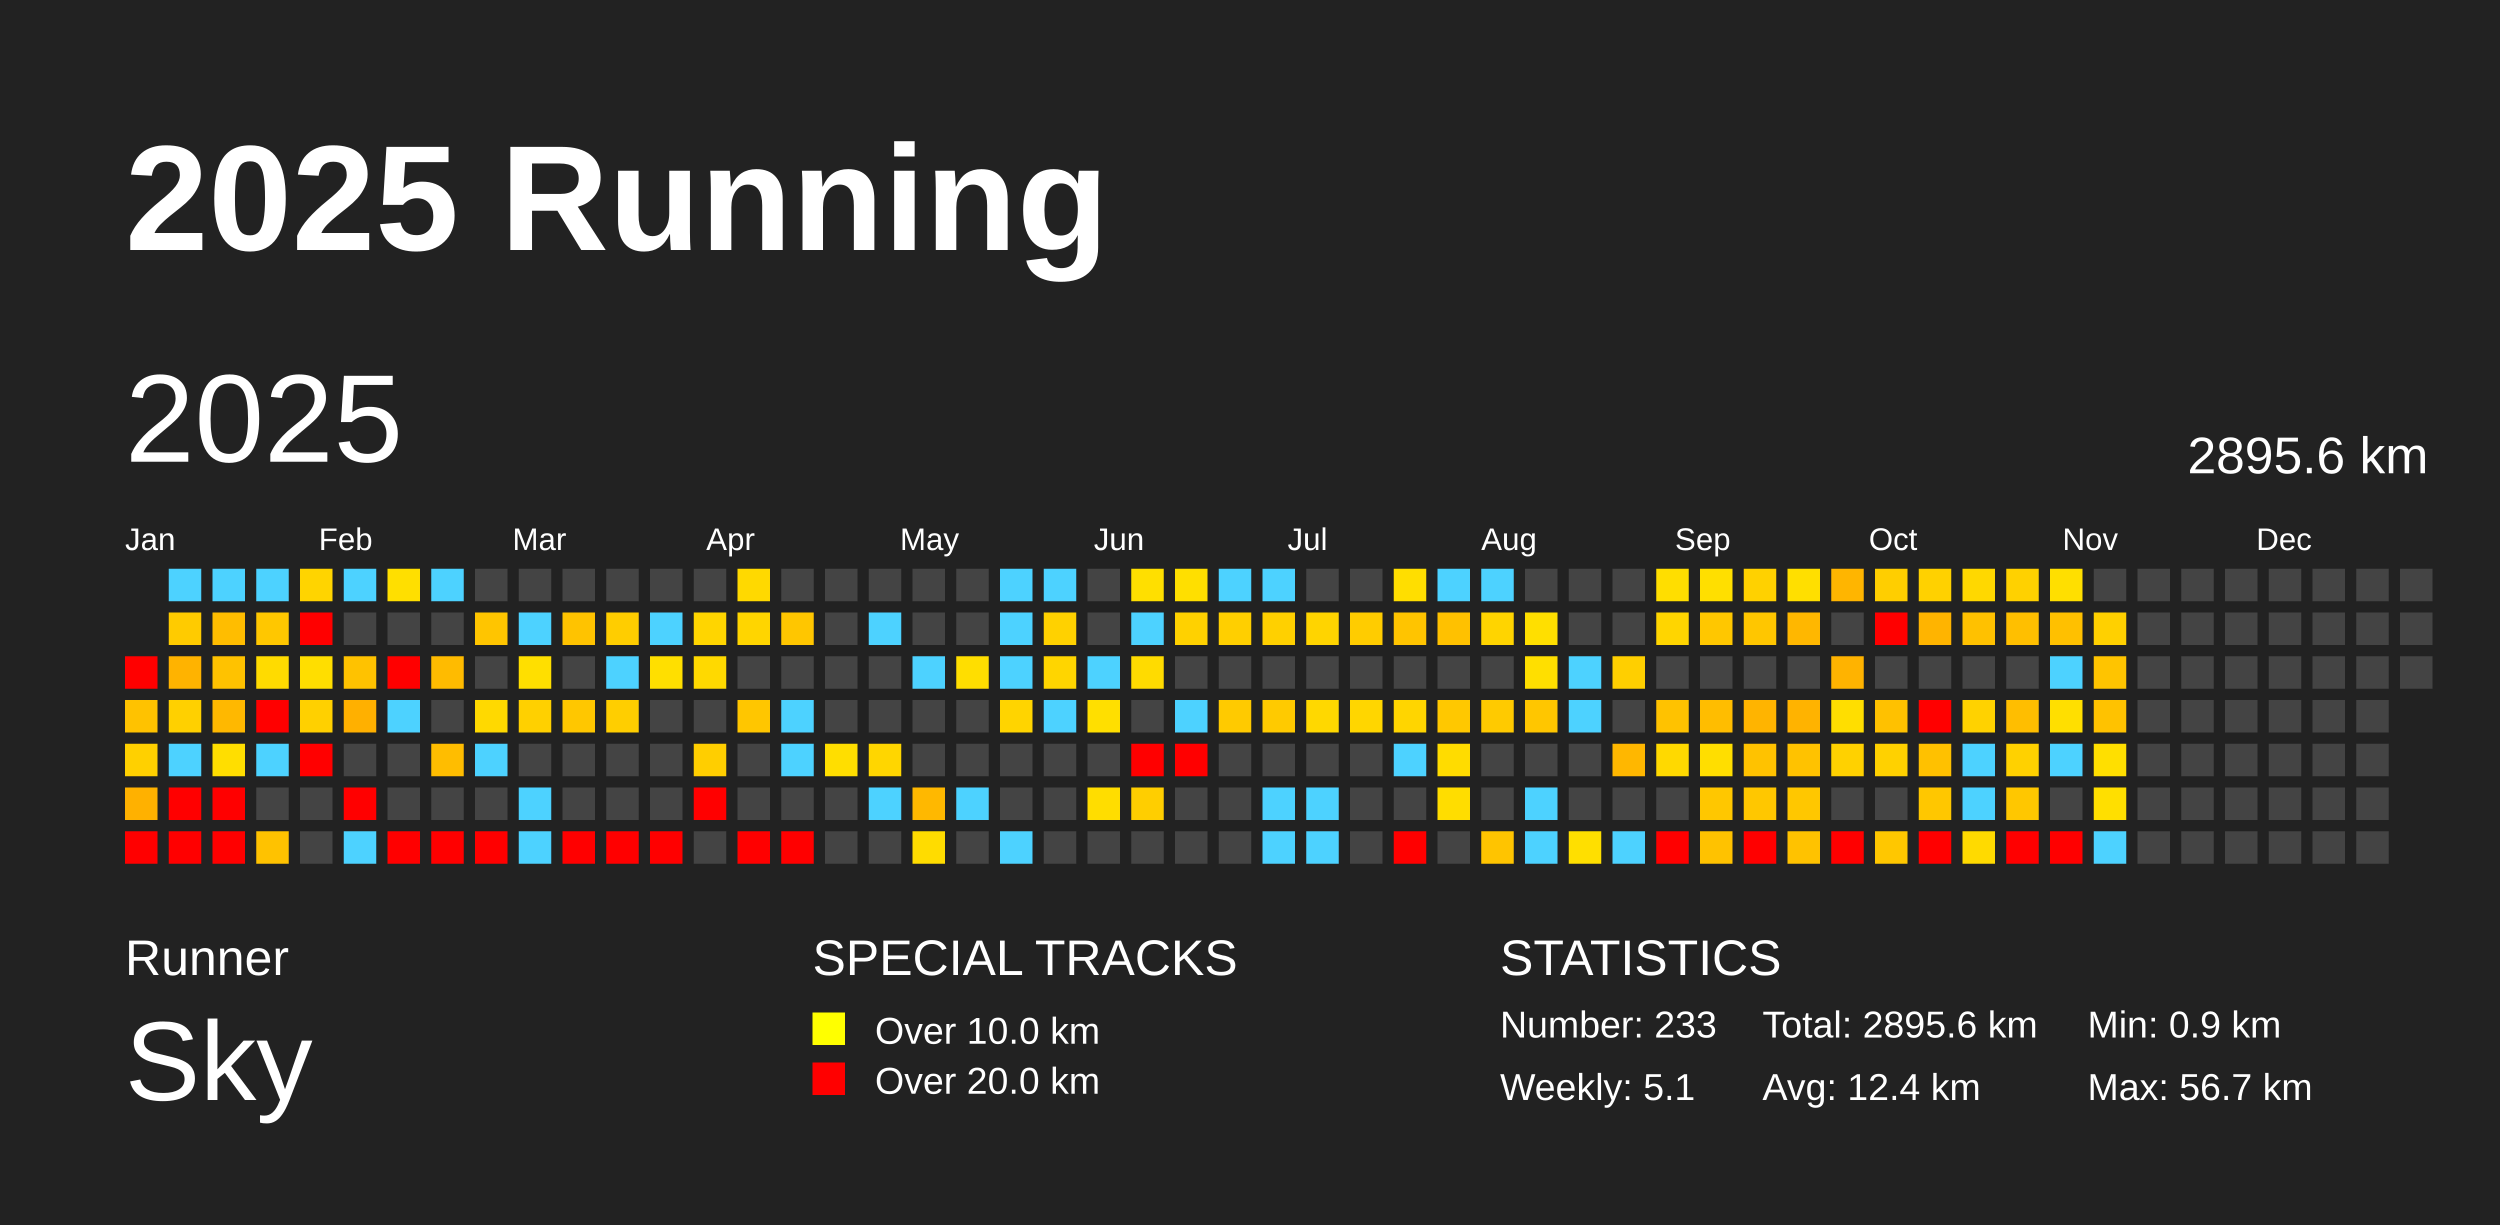
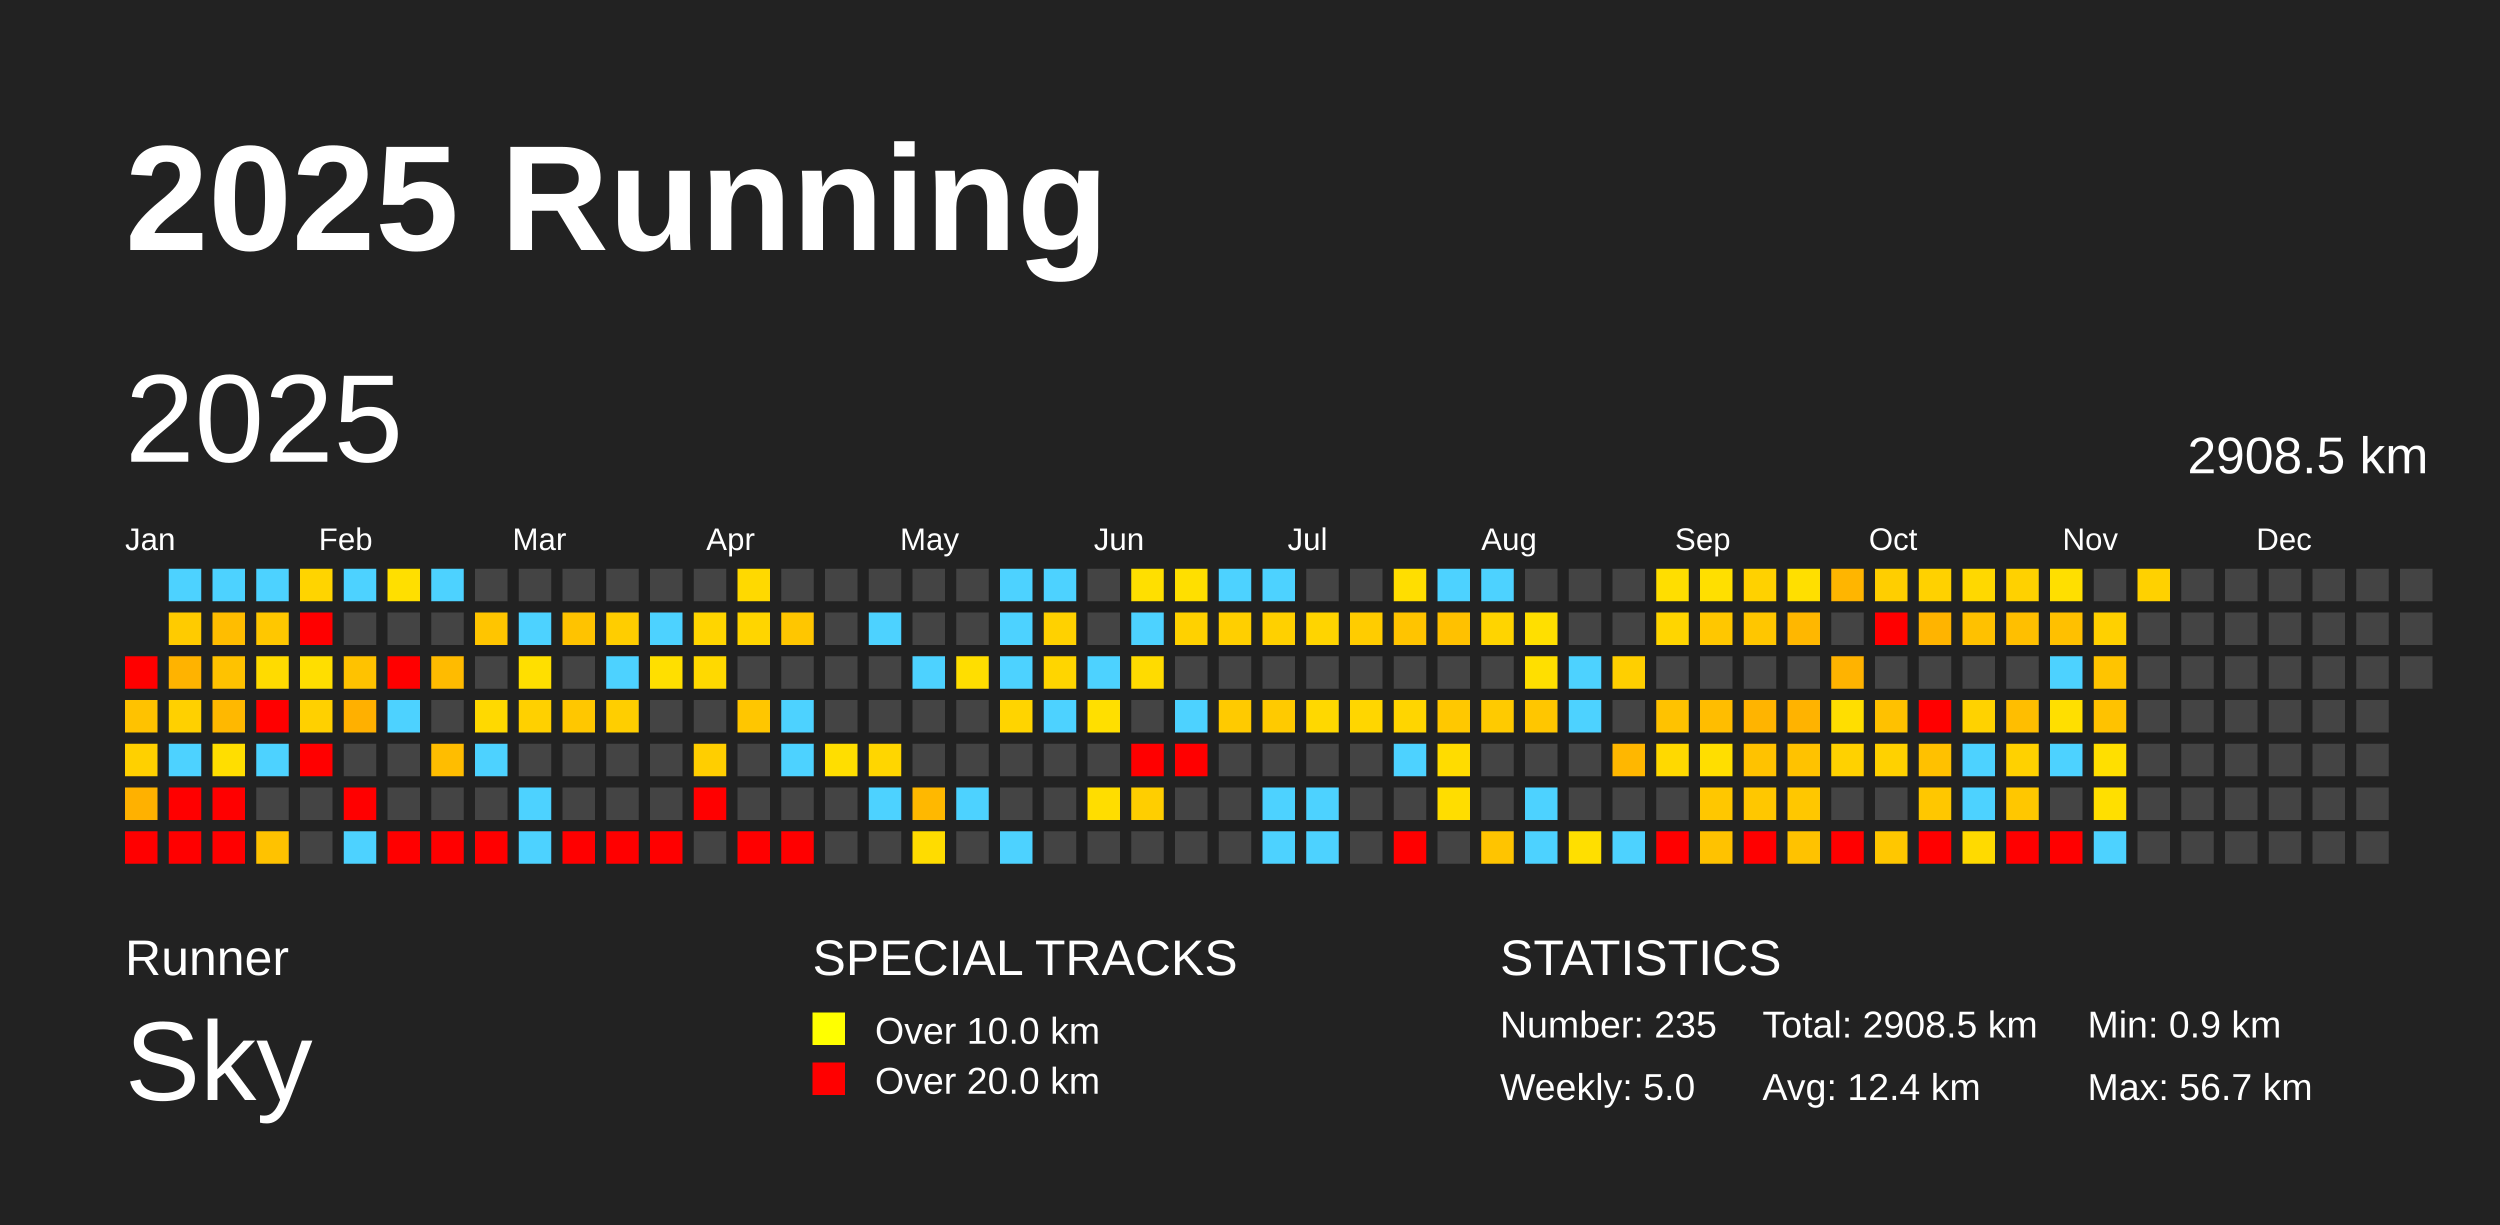
<svg xmlns="http://www.w3.org/2000/svg" baseProfile="full" height="98mm" version="1.1" viewBox="0,0,200,98" width="200mm">
  <defs />
  <rect fill="#222222" height="98" width="200" x="0" y="0" />
  <text fill="#FFFFFF" style="font-size:12px; font-family:Arial; font-weight:bold;" x="10" y="20">2025 Running</text>
  <text fill="#FFFFFF" style="font-size:4px; font-family:Arial" x="10" y="78">Runner</text>
  <text fill="#FFFFFF" style="font-size:9px; font-family:Arial" x="10" y="88">Sky</text>
  <text fill="#FFFFFF" style="font-size:4px; font-family:Arial" x="65" y="78">SPECIAL TRACKS</text>
  <rect fill="yellow" height="2.6" width="2.6" x="65" y="81" />
  <text fill="#FFFFFF" style="font-size:3px; font-family:Arial" x="70" y="83.5">Over 10.0 km</text>
  <rect fill="red" height="2.6" width="2.6" x="65" y="85" />
  <text fill="#FFFFFF" style="font-size:3px; font-family:Arial" x="70" y="87.5">Over 20.0 km</text>
  <text fill="#FFFFFF" style="font-size:4px; font-family:Arial" x="120" y="78">STATISTICS</text>
-   <text fill="#FFFFFF" style="font-size:3px; font-family:Arial" x="120" y="83">Number: 233</text>
-   <text fill="#FFFFFF" style="font-size:3px; font-family:Arial" x="120" y="88">Weekly: 5.1</text>
-   <text fill="#FFFFFF" style="font-size:3px; font-family:Arial" x="141" y="83">Total: 2895.6 km</text>
+   <text fill="#FFFFFF" style="font-size:3px; font-family:Arial" x="120" y="83">Number: 235</text>
+   <text fill="#FFFFFF" style="font-size:3px; font-family:Arial" x="120" y="88">Weekly: 5.0</text>
+   <text fill="#FFFFFF" style="font-size:3px; font-family:Arial" x="141" y="83">Total: 2908.5 km</text>
  <text fill="#FFFFFF" style="font-size:3px; font-family:Arial" x="141" y="88">Avg: 12.4 km</text>
  <text fill="#FFFFFF" style="font-size:3px; font-family:Arial" x="167" y="83">Min: 0.9 km</text>
  <text fill="#FFFFFF" style="font-size:3px; font-family:Arial" x="167" y="88">Max: 56.7 km</text>
  <text dominant-baseline="hanging" fill="#FFFFFF" style="font-size:10.0px; font-family:Arial;" x="10" y="30">2025</text>
-   <text dominant-baseline="hanging" fill="#FFFFFF" style="font-size:4.125px; font-family:Arial;" x="175" y="35">2895.6 km</text>
+   <text dominant-baseline="hanging" fill="#FFFFFF" style="font-size:4.125px; font-family:Arial;" x="175" y="35">2908.5 km</text>
  <text fill="#FFFFFF" style="font-size:2.5px; font-family:Arial" x="10.0" y="44">Jan</text>
  <text fill="#FFFFFF" style="font-size:2.5px; font-family:Arial" x="25.5" y="44">Feb</text>
  <text fill="#FFFFFF" style="font-size:2.5px; font-family:Arial" x="41.0" y="44">Mar</text>
  <text fill="#FFFFFF" style="font-size:2.5px; font-family:Arial" x="56.5" y="44">Apr</text>
  <text fill="#FFFFFF" style="font-size:2.5px; font-family:Arial" x="72.0" y="44">May</text>
  <text fill="#FFFFFF" style="font-size:2.5px; font-family:Arial" x="87.5" y="44">Jun</text>
  <text fill="#FFFFFF" style="font-size:2.5px; font-family:Arial" x="103.0" y="44">Jul</text>
  <text fill="#FFFFFF" style="font-size:2.5px; font-family:Arial" x="118.5" y="44">Aug</text>
  <text fill="#FFFFFF" style="font-size:2.5px; font-family:Arial" x="134.0" y="44">Sep</text>
  <text fill="#FFFFFF" style="font-size:2.5px; font-family:Arial" x="149.5" y="44">Oct</text>
  <text fill="#FFFFFF" style="font-size:2.5px; font-family:Arial" x="165.0" y="44">Nov</text>
  <text fill="#FFFFFF" style="font-size:2.5px; font-family:Arial" x="180.5" y="44">Dec</text>
  <rect fill="red" height="2.6" width="2.6" x="10.0" y="52.5" />
  <rect fill="#ffc200" height="2.6" width="2.6" x="10.0" y="56.0" />
  <rect fill="#ffd000" height="2.6" width="2.6" x="10.0" y="59.5" />
  <rect fill="#ffb100" height="2.6" width="2.6" x="10.0" y="63.0" />
  <rect fill="red" height="2.6" width="2.6" x="10.0" y="66.5" />
  <rect fill="#4dd2ff" height="2.6" width="2.6" x="13.5" y="45.5" />
  <rect fill="#ffcb00" height="2.6" width="2.6" x="13.5" y="49.0" />
  <rect fill="#ffb300" height="2.6" width="2.6" x="13.5" y="52.5" />
  <rect fill="#ffd000" height="2.6" width="2.6" x="13.5" y="56.0" />
  <rect fill="#4dd2ff" height="2.6" width="2.6" x="13.5" y="59.5" />
  <rect fill="red" height="2.6" width="2.6" x="13.5" y="63.0" />
  <rect fill="red" height="2.6" width="2.6" x="13.5" y="66.5" />
  <rect fill="#4dd2ff" height="2.6" width="2.6" x="17.0" y="45.5" />
  <rect fill="#ffbd00" height="2.6" width="2.6" x="17.0" y="49.0" />
  <rect fill="#ffc200" height="2.6" width="2.6" x="17.0" y="52.5" />
  <rect fill="#ffb800" height="2.6" width="2.6" x="17.0" y="56.0" />
  <rect fill="#ffde00" height="2.6" width="2.6" x="17.0" y="59.5" />
  <rect fill="red" height="2.6" width="2.6" x="17.0" y="63.0" />
  <rect fill="red" height="2.6" width="2.6" x="17.0" y="66.5" />
  <rect fill="#4dd2ff" height="2.6" width="2.6" x="20.5" y="45.5" />
  <rect fill="#ffc700" height="2.6" width="2.6" x="20.5" y="49.0" />
  <rect fill="#ffdb00" height="2.6" width="2.6" x="20.5" y="52.5" />
  <rect fill="red" height="2.6" width="2.6" x="20.5" y="56.0" />
  <rect fill="#4dd2ff" height="2.6" width="2.6" x="20.5" y="59.5" />
  <rect fill="#444444" height="2.6" width="2.6" x="20.5" y="63.0" />
  <rect fill="#ffc200" height="2.6" width="2.6" x="20.5" y="66.5" />
  <rect fill="#ffd400" height="2.6" width="2.6" x="24.0" y="45.5" />
  <rect fill="red" height="2.6" width="2.6" x="24.0" y="49.0" />
  <rect fill="#ffde00" height="2.6" width="2.6" x="24.0" y="52.5" />
  <rect fill="#ffd000" height="2.6" width="2.6" x="24.0" y="56.0" />
  <rect fill="red" height="2.6" width="2.6" x="24.0" y="59.5" />
  <rect fill="#444444" height="2.6" width="2.6" x="24.0" y="63.0" />
  <rect fill="#444444" height="2.6" width="2.6" x="24.0" y="66.5" />
  <rect fill="#4dd2ff" height="2.6" width="2.6" x="27.5" y="45.5" />
  <rect fill="#444444" height="2.6" width="2.6" x="27.5" y="49.0" />
  <rect fill="#ffc200" height="2.6" width="2.6" x="27.5" y="52.5" />
  <rect fill="#ffb000" height="2.6" width="2.6" x="27.5" y="56.0" />
  <rect fill="#444444" height="2.6" width="2.6" x="27.5" y="59.5" />
  <rect fill="red" height="2.6" width="2.6" x="27.5" y="63.0" />
  <rect fill="#4dd2ff" height="2.6" width="2.6" x="27.5" y="66.5" />
  <rect fill="#ffdf00" height="2.6" width="2.6" x="31.0" y="45.5" />
  <rect fill="#444444" height="2.6" width="2.6" x="31.0" y="49.0" />
  <rect fill="red" height="2.6" width="2.6" x="31.0" y="52.5" />
  <rect fill="#4dd2ff" height="2.6" width="2.6" x="31.0" y="56.0" />
  <rect fill="#444444" height="2.6" width="2.6" x="31.0" y="59.5" />
  <rect fill="#444444" height="2.6" width="2.6" x="31.0" y="63.0" />
  <rect fill="red" height="2.6" width="2.6" x="31.0" y="66.5" />
  <rect fill="#4dd2ff" height="2.6" width="2.6" x="34.5" y="45.5" />
  <rect fill="#444444" height="2.6" width="2.6" x="34.5" y="49.0" />
  <rect fill="#ffbb00" height="2.6" width="2.6" x="34.5" y="52.5" />
  <rect fill="#444444" height="2.6" width="2.6" x="34.5" y="56.0" />
  <rect fill="#ffbd00" height="2.6" width="2.6" x="34.5" y="59.5" />
  <rect fill="#444444" height="2.6" width="2.6" x="34.5" y="63.0" />
  <rect fill="red" height="2.6" width="2.6" x="34.5" y="66.5" />
  <rect fill="#444444" height="2.6" width="2.6" x="38.0" y="45.5" />
  <rect fill="#ffc500" height="2.6" width="2.6" x="38.0" y="49.0" />
  <rect fill="#444444" height="2.6" width="2.6" x="38.0" y="52.5" />
  <rect fill="#ffd900" height="2.6" width="2.6" x="38.0" y="56.0" />
  <rect fill="#4dd2ff" height="2.6" width="2.6" x="38.0" y="59.5" />
  <rect fill="#444444" height="2.6" width="2.6" x="38.0" y="63.0" />
  <rect fill="red" height="2.6" width="2.6" x="38.0" y="66.5" />
  <rect fill="#444444" height="2.6" width="2.6" x="41.5" y="45.5" />
  <rect fill="#4dd2ff" height="2.6" width="2.6" x="41.5" y="49.0" />
  <rect fill="#ffdf00" height="2.6" width="2.6" x="41.5" y="52.5" />
  <rect fill="#ffd000" height="2.6" width="2.6" x="41.5" y="56.0" />
  <rect fill="#444444" height="2.6" width="2.6" x="41.5" y="59.5" />
  <rect fill="#4dd2ff" height="2.6" width="2.6" x="41.5" y="63.0" />
  <rect fill="#4dd2ff" height="2.6" width="2.6" x="41.5" y="66.5" />
  <rect fill="#444444" height="2.6" width="2.6" x="45.0" y="45.5" />
  <rect fill="#ffc300" height="2.6" width="2.6" x="45.0" y="49.0" />
  <rect fill="#444444" height="2.6" width="2.6" x="45.0" y="52.5" />
  <rect fill="#ffc700" height="2.6" width="2.6" x="45.0" y="56.0" />
  <rect fill="#444444" height="2.6" width="2.6" x="45.0" y="59.5" />
  <rect fill="#444444" height="2.6" width="2.6" x="45.0" y="63.0" />
  <rect fill="red" height="2.6" width="2.6" x="45.0" y="66.5" />
  <rect fill="#444444" height="2.6" width="2.6" x="48.5" y="45.5" />
  <rect fill="#ffcd00" height="2.6" width="2.6" x="48.5" y="49.0" />
  <rect fill="#4dd2ff" height="2.6" width="2.6" x="48.5" y="52.5" />
  <rect fill="#ffce00" height="2.6" width="2.6" x="48.5" y="56.0" />
  <rect fill="#444444" height="2.6" width="2.6" x="48.5" y="59.5" />
  <rect fill="#444444" height="2.6" width="2.6" x="48.5" y="63.0" />
  <rect fill="red" height="2.6" width="2.6" x="48.5" y="66.5" />
  <rect fill="#444444" height="2.6" width="2.6" x="52.0" y="45.5" />
  <rect fill="#4dd2ff" height="2.6" width="2.6" x="52.0" y="49.0" />
  <rect fill="#ffdf00" height="2.6" width="2.6" x="52.0" y="52.5" />
  <rect fill="#444444" height="2.6" width="2.6" x="52.0" y="56.0" />
  <rect fill="#444444" height="2.6" width="2.6" x="52.0" y="59.5" />
  <rect fill="#444444" height="2.6" width="2.6" x="52.0" y="63.0" />
  <rect fill="red" height="2.6" width="2.6" x="52.0" y="66.5" />
  <rect fill="#444444" height="2.6" width="2.6" x="55.5" y="45.5" />
  <rect fill="#ffd500" height="2.6" width="2.6" x="55.5" y="49.0" />
  <rect fill="#ffd900" height="2.6" width="2.6" x="55.5" y="52.5" />
  <rect fill="#444444" height="2.6" width="2.6" x="55.5" y="56.0" />
  <rect fill="#ffce00" height="2.6" width="2.6" x="55.5" y="59.5" />
  <rect fill="red" height="2.6" width="2.6" x="55.5" y="63.0" />
  <rect fill="#444444" height="2.6" width="2.6" x="55.5" y="66.5" />
  <rect fill="#ffd900" height="2.6" width="2.6" x="59.0" y="45.5" />
  <rect fill="#ffd500" height="2.6" width="2.6" x="59.0" y="49.0" />
  <rect fill="#444444" height="2.6" width="2.6" x="59.0" y="52.5" />
  <rect fill="#ffc600" height="2.6" width="2.6" x="59.0" y="56.0" />
  <rect fill="#444444" height="2.6" width="2.6" x="59.0" y="59.5" />
  <rect fill="#444444" height="2.6" width="2.6" x="59.0" y="63.0" />
  <rect fill="red" height="2.6" width="2.6" x="59.0" y="66.5" />
  <rect fill="#444444" height="2.6" width="2.6" x="62.5" y="45.5" />
  <rect fill="#ffc600" height="2.6" width="2.6" x="62.5" y="49.0" />
  <rect fill="#444444" height="2.6" width="2.6" x="62.5" y="52.5" />
  <rect fill="#4dd2ff" height="2.6" width="2.6" x="62.5" y="56.0" />
  <rect fill="#4dd2ff" height="2.6" width="2.6" x="62.5" y="59.5" />
  <rect fill="#444444" height="2.6" width="2.6" x="62.5" y="63.0" />
  <rect fill="red" height="2.6" width="2.6" x="62.5" y="66.5" />
  <rect fill="#444444" height="2.6" width="2.6" x="66.0" y="45.5" />
  <rect fill="#444444" height="2.6" width="2.6" x="66.0" y="49.0" />
  <rect fill="#444444" height="2.6" width="2.6" x="66.0" y="52.5" />
  <rect fill="#444444" height="2.6" width="2.6" x="66.0" y="56.0" />
  <rect fill="#ffde00" height="2.6" width="2.6" x="66.0" y="59.5" />
  <rect fill="#444444" height="2.6" width="2.6" x="66.0" y="63.0" />
  <rect fill="#444444" height="2.6" width="2.6" x="66.0" y="66.5" />
  <rect fill="#444444" height="2.6" width="2.6" x="69.5" y="45.5" />
  <rect fill="#4dd2ff" height="2.6" width="2.6" x="69.5" y="49.0" />
  <rect fill="#444444" height="2.6" width="2.6" x="69.5" y="52.5" />
  <rect fill="#444444" height="2.6" width="2.6" x="69.5" y="56.0" />
  <rect fill="#ffd600" height="2.6" width="2.6" x="69.5" y="59.5" />
  <rect fill="#4dd2ff" height="2.6" width="2.6" x="69.5" y="63.0" />
  <rect fill="#444444" height="2.6" width="2.6" x="69.5" y="66.5" />
  <rect fill="#444444" height="2.6" width="2.6" x="73.0" y="45.5" />
  <rect fill="#444444" height="2.6" width="2.6" x="73.0" y="49.0" />
  <rect fill="#4dd2ff" height="2.6" width="2.6" x="73.0" y="52.5" />
  <rect fill="#444444" height="2.6" width="2.6" x="73.0" y="56.0" />
  <rect fill="#444444" height="2.6" width="2.6" x="73.0" y="59.5" />
  <rect fill="#ffb800" height="2.6" width="2.6" x="73.0" y="63.0" />
  <rect fill="#ffdc00" height="2.6" width="2.6" x="73.0" y="66.5" />
  <rect fill="#444444" height="2.6" width="2.6" x="76.5" y="45.5" />
  <rect fill="#444444" height="2.6" width="2.6" x="76.5" y="49.0" />
  <rect fill="#ffde00" height="2.6" width="2.6" x="76.5" y="52.5" />
  <rect fill="#444444" height="2.6" width="2.6" x="76.5" y="56.0" />
  <rect fill="#444444" height="2.6" width="2.6" x="76.5" y="59.5" />
  <rect fill="#4dd2ff" height="2.6" width="2.6" x="76.5" y="63.0" />
  <rect fill="#444444" height="2.6" width="2.6" x="76.5" y="66.5" />
  <rect fill="#4dd2ff" height="2.6" width="2.6" x="80.0" y="45.5" />
  <rect fill="#4dd2ff" height="2.6" width="2.6" x="80.0" y="49.0" />
  <rect fill="#4dd2ff" height="2.6" width="2.6" x="80.0" y="52.5" />
  <rect fill="#ffd400" height="2.6" width="2.6" x="80.0" y="56.0" />
  <rect fill="#444444" height="2.6" width="2.6" x="80.0" y="59.5" />
  <rect fill="#444444" height="2.6" width="2.6" x="80.0" y="63.0" />
  <rect fill="#4dd2ff" height="2.6" width="2.6" x="80.0" y="66.5" />
  <rect fill="#4dd2ff" height="2.6" width="2.6" x="83.5" y="45.5" />
  <rect fill="#ffd100" height="2.6" width="2.6" x="83.5" y="49.0" />
  <rect fill="#ffd500" height="2.6" width="2.6" x="83.5" y="52.5" />
  <rect fill="#4dd2ff" height="2.6" width="2.6" x="83.5" y="56.0" />
  <rect fill="#444444" height="2.6" width="2.6" x="83.5" y="59.5" />
  <rect fill="#444444" height="2.6" width="2.6" x="83.5" y="63.0" />
  <rect fill="#444444" height="2.6" width="2.6" x="83.5" y="66.5" />
  <rect fill="#444444" height="2.6" width="2.6" x="87.0" y="45.5" />
  <rect fill="#444444" height="2.6" width="2.6" x="87.0" y="49.0" />
  <rect fill="#4dd2ff" height="2.6" width="2.6" x="87.0" y="52.5" />
  <rect fill="#ffdf00" height="2.6" width="2.6" x="87.0" y="56.0" />
  <rect fill="#444444" height="2.6" width="2.6" x="87.0" y="59.5" />
  <rect fill="#ffdd00" height="2.6" width="2.6" x="87.0" y="63.0" />
  <rect fill="#444444" height="2.6" width="2.6" x="87.0" y="66.5" />
  <rect fill="#ffdf00" height="2.6" width="2.6" x="90.5" y="45.5" />
  <rect fill="#4dd2ff" height="2.6" width="2.6" x="90.5" y="49.0" />
  <rect fill="#ffdb00" height="2.6" width="2.6" x="90.5" y="52.5" />
  <rect fill="#444444" height="2.6" width="2.6" x="90.5" y="56.0" />
  <rect fill="red" height="2.6" width="2.6" x="90.5" y="59.5" />
  <rect fill="#ffce00" height="2.6" width="2.6" x="90.5" y="63.0" />
  <rect fill="#444444" height="2.6" width="2.6" x="90.5" y="66.5" />
  <rect fill="#ffdf00" height="2.6" width="2.6" x="94.0" y="45.5" />
  <rect fill="#ffd100" height="2.6" width="2.6" x="94.0" y="49.0" />
  <rect fill="#444444" height="2.6" width="2.6" x="94.0" y="52.5" />
  <rect fill="#4dd2ff" height="2.6" width="2.6" x="94.0" y="56.0" />
  <rect fill="red" height="2.6" width="2.6" x="94.0" y="59.5" />
  <rect fill="#444444" height="2.6" width="2.6" x="94.0" y="63.0" />
  <rect fill="#444444" height="2.6" width="2.6" x="94.0" y="66.5" />
  <rect fill="#4dd2ff" height="2.6" width="2.6" x="97.5" y="45.5" />
  <rect fill="#ffcf00" height="2.6" width="2.6" x="97.5" y="49.0" />
  <rect fill="#444444" height="2.6" width="2.6" x="97.5" y="52.5" />
  <rect fill="#ffca00" height="2.6" width="2.6" x="97.5" y="56.0" />
  <rect fill="#444444" height="2.6" width="2.6" x="97.5" y="59.5" />
  <rect fill="#444444" height="2.6" width="2.6" x="97.5" y="63.0" />
  <rect fill="#444444" height="2.6" width="2.6" x="97.5" y="66.5" />
  <rect fill="#4dd2ff" height="2.6" width="2.6" x="101.0" y="45.5" />
  <rect fill="#ffd000" height="2.6" width="2.6" x="101.0" y="49.0" />
  <rect fill="#444444" height="2.6" width="2.6" x="101.0" y="52.5" />
  <rect fill="#ffca00" height="2.6" width="2.6" x="101.0" y="56.0" />
  <rect fill="#444444" height="2.6" width="2.6" x="101.0" y="59.5" />
  <rect fill="#4dd2ff" height="2.6" width="2.6" x="101.0" y="63.0" />
  <rect fill="#4dd2ff" height="2.6" width="2.6" x="101.0" y="66.5" />
  <rect fill="#444444" height="2.6" width="2.6" x="104.5" y="45.5" />
  <rect fill="#ffd400" height="2.6" width="2.6" x="104.5" y="49.0" />
  <rect fill="#444444" height="2.6" width="2.6" x="104.5" y="52.5" />
  <rect fill="#ffd800" height="2.6" width="2.6" x="104.5" y="56.0" />
  <rect fill="#444444" height="2.6" width="2.6" x="104.5" y="59.5" />
  <rect fill="#4dd2ff" height="2.6" width="2.6" x="104.5" y="63.0" />
  <rect fill="#4dd2ff" height="2.6" width="2.6" x="104.5" y="66.5" />
  <rect fill="#444444" height="2.6" width="2.6" x="108.0" y="45.5" />
  <rect fill="#ffcc00" height="2.6" width="2.6" x="108.0" y="49.0" />
  <rect fill="#444444" height="2.6" width="2.6" x="108.0" y="52.5" />
  <rect fill="#ffd600" height="2.6" width="2.6" x="108.0" y="56.0" />
  <rect fill="#444444" height="2.6" width="2.6" x="108.0" y="59.5" />
  <rect fill="#444444" height="2.6" width="2.6" x="108.0" y="63.0" />
  <rect fill="#444444" height="2.6" width="2.6" x="108.0" y="66.5" />
  <rect fill="#ffde00" height="2.6" width="2.6" x="111.5" y="45.5" />
  <rect fill="#ffc400" height="2.6" width="2.6" x="111.5" y="49.0" />
  <rect fill="#444444" height="2.6" width="2.6" x="111.5" y="52.5" />
  <rect fill="#ffd500" height="2.6" width="2.6" x="111.5" y="56.0" />
  <rect fill="#4dd2ff" height="2.6" width="2.6" x="111.5" y="59.5" />
  <rect fill="#444444" height="2.6" width="2.6" x="111.5" y="63.0" />
  <rect fill="red" height="2.6" width="2.6" x="111.5" y="66.5" />
  <rect fill="#4dd2ff" height="2.6" width="2.6" x="115.0" y="45.5" />
  <rect fill="#ffc100" height="2.6" width="2.6" x="115.0" y="49.0" />
  <rect fill="#444444" height="2.6" width="2.6" x="115.0" y="52.5" />
  <rect fill="#ffc800" height="2.6" width="2.6" x="115.0" y="56.0" />
  <rect fill="#ffdc00" height="2.6" width="2.6" x="115.0" y="59.5" />
  <rect fill="#ffdd00" height="2.6" width="2.6" x="115.0" y="63.0" />
  <rect fill="#444444" height="2.6" width="2.6" x="115.0" y="66.5" />
  <rect fill="#4dd2ff" height="2.6" width="2.6" x="118.5" y="45.5" />
  <rect fill="#ffd400" height="2.6" width="2.6" x="118.5" y="49.0" />
  <rect fill="#444444" height="2.6" width="2.6" x="118.5" y="52.5" />
  <rect fill="#ffca00" height="2.6" width="2.6" x="118.5" y="56.0" />
  <rect fill="#444444" height="2.6" width="2.6" x="118.5" y="59.5" />
  <rect fill="#444444" height="2.6" width="2.6" x="118.5" y="63.0" />
  <rect fill="#ffc400" height="2.6" width="2.6" x="118.5" y="66.5" />
  <rect fill="#444444" height="2.6" width="2.6" x="122.0" y="45.5" />
  <rect fill="#ffdf00" height="2.6" width="2.6" x="122.0" y="49.0" />
  <rect fill="#ffdf00" height="2.6" width="2.6" x="122.0" y="52.5" />
  <rect fill="#ffc600" height="2.6" width="2.6" x="122.0" y="56.0" />
  <rect fill="#444444" height="2.6" width="2.6" x="122.0" y="59.5" />
  <rect fill="#4dd2ff" height="2.6" width="2.6" x="122.0" y="63.0" />
  <rect fill="#4dd2ff" height="2.6" width="2.6" x="122.0" y="66.5" />
  <rect fill="#444444" height="2.6" width="2.6" x="125.5" y="45.5" />
  <rect fill="#444444" height="2.6" width="2.6" x="125.5" y="49.0" />
  <rect fill="#4dd2ff" height="2.6" width="2.6" x="125.5" y="52.5" />
  <rect fill="#4dd2ff" height="2.6" width="2.6" x="125.5" y="56.0" />
  <rect fill="#444444" height="2.6" width="2.6" x="125.5" y="59.5" />
  <rect fill="#444444" height="2.6" width="2.6" x="125.5" y="63.0" />
  <rect fill="#ffdf00" height="2.6" width="2.6" x="125.5" y="66.5" />
  <rect fill="#444444" height="2.6" width="2.6" x="129.0" y="45.5" />
  <rect fill="#444444" height="2.6" width="2.6" x="129.0" y="49.0" />
  <rect fill="#ffcf00" height="2.6" width="2.6" x="129.0" y="52.5" />
  <rect fill="#444444" height="2.6" width="2.6" x="129.0" y="56.0" />
  <rect fill="#ffb700" height="2.6" width="2.6" x="129.0" y="59.5" />
  <rect fill="#444444" height="2.6" width="2.6" x="129.0" y="63.0" />
  <rect fill="#4dd2ff" height="2.6" width="2.6" x="129.0" y="66.5" />
  <rect fill="#ffde00" height="2.6" width="2.6" x="132.5" y="45.5" />
  <rect fill="#ffd500" height="2.6" width="2.6" x="132.5" y="49.0" />
  <rect fill="#444444" height="2.6" width="2.6" x="132.5" y="52.5" />
  <rect fill="#ffc200" height="2.6" width="2.6" x="132.5" y="56.0" />
  <rect fill="#ffd900" height="2.6" width="2.6" x="132.5" y="59.5" />
  <rect fill="#444444" height="2.6" width="2.6" x="132.5" y="63.0" />
  <rect fill="red" height="2.6" width="2.6" x="132.5" y="66.5" />
  <rect fill="#ffdf00" height="2.6" width="2.6" x="136.0" y="45.5" />
  <rect fill="#ffc700" height="2.6" width="2.6" x="136.0" y="49.0" />
  <rect fill="#444444" height="2.6" width="2.6" x="136.0" y="52.5" />
  <rect fill="#ffbd00" height="2.6" width="2.6" x="136.0" y="56.0" />
  <rect fill="#ffde00" height="2.6" width="2.6" x="136.0" y="59.5" />
  <rect fill="#ffc700" height="2.6" width="2.6" x="136.0" y="63.0" />
  <rect fill="#ffc200" height="2.6" width="2.6" x="136.0" y="66.5" />
  <rect fill="#ffd100" height="2.6" width="2.6" x="139.5" y="45.5" />
  <rect fill="#ffc600" height="2.6" width="2.6" x="139.5" y="49.0" />
  <rect fill="#444444" height="2.6" width="2.6" x="139.5" y="52.5" />
  <rect fill="#ffb400" height="2.6" width="2.6" x="139.5" y="56.0" />
  <rect fill="#ffc200" height="2.6" width="2.6" x="139.5" y="59.5" />
  <rect fill="#ffc700" height="2.6" width="2.6" x="139.5" y="63.0" />
  <rect fill="red" height="2.6" width="2.6" x="139.5" y="66.5" />
  <rect fill="#ffdf00" height="2.6" width="2.6" x="143.0" y="45.5" />
  <rect fill="#ffb700" height="2.6" width="2.6" x="143.0" y="49.0" />
  <rect fill="#444444" height="2.6" width="2.6" x="143.0" y="52.5" />
  <rect fill="#ffb300" height="2.6" width="2.6" x="143.0" y="56.0" />
  <rect fill="#ffc200" height="2.6" width="2.6" x="143.0" y="59.5" />
  <rect fill="#ffc700" height="2.6" width="2.6" x="143.0" y="63.0" />
  <rect fill="#ffc200" height="2.6" width="2.6" x="143.0" y="66.5" />
  <rect fill="#ffb500" height="2.6" width="2.6" x="146.5" y="45.5" />
  <rect fill="#444444" height="2.6" width="2.6" x="146.5" y="49.0" />
  <rect fill="#ffb300" height="2.6" width="2.6" x="146.5" y="52.5" />
  <rect fill="#ffde00" height="2.6" width="2.6" x="146.5" y="56.0" />
  <rect fill="#ffd100" height="2.6" width="2.6" x="146.5" y="59.5" />
  <rect fill="#444444" height="2.6" width="2.6" x="146.5" y="63.0" />
  <rect fill="red" height="2.6" width="2.6" x="146.5" y="66.5" />
  <rect fill="#ffce00" height="2.6" width="2.6" x="150.0" y="45.5" />
  <rect fill="red" height="2.6" width="2.6" x="150.0" y="49.0" />
  <rect fill="#444444" height="2.6" width="2.6" x="150.0" y="52.5" />
  <rect fill="#ffc100" height="2.6" width="2.6" x="150.0" y="56.0" />
  <rect fill="#ffd100" height="2.6" width="2.6" x="150.0" y="59.5" />
  <rect fill="#444444" height="2.6" width="2.6" x="150.0" y="63.0" />
  <rect fill="#ffc700" height="2.6" width="2.6" x="150.0" y="66.5" />
  <rect fill="#ffd100" height="2.6" width="2.6" x="153.5" y="45.5" />
  <rect fill="#ffb400" height="2.6" width="2.6" x="153.5" y="49.0" />
  <rect fill="#444444" height="2.6" width="2.6" x="153.5" y="52.5" />
  <rect fill="red" height="2.6" width="2.6" x="153.5" y="56.0" />
  <rect fill="#ffc100" height="2.6" width="2.6" x="153.5" y="59.5" />
  <rect fill="#ffc700" height="2.6" width="2.6" x="153.5" y="63.0" />
  <rect fill="red" height="2.6" width="2.6" x="153.5" y="66.5" />
  <rect fill="#ffd800" height="2.6" width="2.6" x="157.0" y="45.5" />
  <rect fill="#ffc100" height="2.6" width="2.6" x="157.0" y="49.0" />
  <rect fill="#444444" height="2.6" width="2.6" x="157.0" y="52.5" />
  <rect fill="#ffd200" height="2.6" width="2.6" x="157.0" y="56.0" />
  <rect fill="#4dd2ff" height="2.6" width="2.6" x="157.0" y="59.5" />
  <rect fill="#4dd2ff" height="2.6" width="2.6" x="157.0" y="63.0" />
  <rect fill="#ffda00" height="2.6" width="2.6" x="157.0" y="66.5" />
  <rect fill="#ffd100" height="2.6" width="2.6" x="160.5" y="45.5" />
  <rect fill="#ffbf00" height="2.6" width="2.6" x="160.5" y="49.0" />
  <rect fill="#444444" height="2.6" width="2.6" x="160.5" y="52.5" />
  <rect fill="#ffbe00" height="2.6" width="2.6" x="160.5" y="56.0" />
  <rect fill="#ffd100" height="2.6" width="2.6" x="160.5" y="59.5" />
  <rect fill="#ffc700" height="2.6" width="2.6" x="160.5" y="63.0" />
  <rect fill="red" height="2.6" width="2.6" x="160.5" y="66.5" />
  <rect fill="#ffdf00" height="2.6" width="2.6" x="164.0" y="45.5" />
  <rect fill="#ffc000" height="2.6" width="2.6" x="164.0" y="49.0" />
  <rect fill="#4dd2ff" height="2.6" width="2.6" x="164.0" y="52.5" />
  <rect fill="#ffdf00" height="2.6" width="2.6" x="164.0" y="56.0" />
  <rect fill="#4dd2ff" height="2.6" width="2.6" x="164.0" y="59.5" />
  <rect fill="#444444" height="2.6" width="2.6" x="164.0" y="63.0" />
  <rect fill="red" height="2.6" width="2.6" x="164.0" y="66.5" />
  <rect fill="#444444" height="2.6" width="2.6" x="167.5" y="45.5" />
  <rect fill="#ffd000" height="2.6" width="2.6" x="167.5" y="49.0" />
  <rect fill="#ffc400" height="2.6" width="2.6" x="167.5" y="52.5" />
  <rect fill="#ffc200" height="2.6" width="2.6" x="167.5" y="56.0" />
  <rect fill="#ffdf00" height="2.6" width="2.6" x="167.5" y="59.5" />
  <rect fill="#ffdf00" height="2.6" width="2.6" x="167.5" y="63.0" />
  <rect fill="#4dd2ff" height="2.6" width="2.6" x="167.5" y="66.5" />
-   <rect fill="#444444" height="2.6" width="2.6" x="171.0" y="45.5" />
+   <rect fill="#ffd100" height="2.6" width="2.6" x="171.0" y="45.5" />
  <rect fill="#444444" height="2.6" width="2.6" x="171.0" y="49.0" />
  <rect fill="#444444" height="2.6" width="2.6" x="171.0" y="52.5" />
  <rect fill="#444444" height="2.6" width="2.6" x="171.0" y="56.0" />
  <rect fill="#444444" height="2.6" width="2.6" x="171.0" y="59.5" />
  <rect fill="#444444" height="2.6" width="2.6" x="171.0" y="63.0" />
  <rect fill="#444444" height="2.6" width="2.6" x="171.0" y="66.5" />
  <rect fill="#444444" height="2.6" width="2.6" x="174.5" y="45.5" />
  <rect fill="#444444" height="2.6" width="2.6" x="174.5" y="49.0" />
  <rect fill="#444444" height="2.6" width="2.6" x="174.5" y="52.5" />
  <rect fill="#444444" height="2.6" width="2.6" x="174.5" y="56.0" />
  <rect fill="#444444" height="2.6" width="2.6" x="174.5" y="59.5" />
  <rect fill="#444444" height="2.6" width="2.6" x="174.5" y="63.0" />
  <rect fill="#444444" height="2.6" width="2.6" x="174.5" y="66.5" />
  <rect fill="#444444" height="2.6" width="2.6" x="178.0" y="45.5" />
  <rect fill="#444444" height="2.6" width="2.6" x="178.0" y="49.0" />
  <rect fill="#444444" height="2.6" width="2.6" x="178.0" y="52.5" />
  <rect fill="#444444" height="2.6" width="2.6" x="178.0" y="56.0" />
  <rect fill="#444444" height="2.6" width="2.6" x="178.0" y="59.5" />
  <rect fill="#444444" height="2.6" width="2.6" x="178.0" y="63.0" />
  <rect fill="#444444" height="2.6" width="2.6" x="178.0" y="66.5" />
  <rect fill="#444444" height="2.6" width="2.6" x="181.5" y="45.5" />
  <rect fill="#444444" height="2.6" width="2.6" x="181.5" y="49.0" />
  <rect fill="#444444" height="2.6" width="2.6" x="181.5" y="52.5" />
  <rect fill="#444444" height="2.6" width="2.6" x="181.5" y="56.0" />
  <rect fill="#444444" height="2.6" width="2.6" x="181.5" y="59.5" />
  <rect fill="#444444" height="2.6" width="2.6" x="181.5" y="63.0" />
  <rect fill="#444444" height="2.6" width="2.6" x="181.5" y="66.5" />
  <rect fill="#444444" height="2.6" width="2.6" x="185.0" y="45.5" />
  <rect fill="#444444" height="2.6" width="2.6" x="185.0" y="49.0" />
  <rect fill="#444444" height="2.6" width="2.6" x="185.0" y="52.5" />
  <rect fill="#444444" height="2.6" width="2.6" x="185.0" y="56.0" />
  <rect fill="#444444" height="2.6" width="2.6" x="185.0" y="59.5" />
  <rect fill="#444444" height="2.6" width="2.6" x="185.0" y="63.0" />
  <rect fill="#444444" height="2.6" width="2.6" x="185.0" y="66.5" />
  <rect fill="#444444" height="2.6" width="2.6" x="188.5" y="45.5" />
  <rect fill="#444444" height="2.6" width="2.6" x="188.5" y="49.0" />
  <rect fill="#444444" height="2.6" width="2.6" x="188.5" y="52.5" />
  <rect fill="#444444" height="2.6" width="2.6" x="188.5" y="56.0" />
  <rect fill="#444444" height="2.6" width="2.6" x="188.5" y="59.5" />
  <rect fill="#444444" height="2.6" width="2.6" x="188.5" y="63.0" />
  <rect fill="#444444" height="2.6" width="2.6" x="188.5" y="66.5" />
  <rect fill="#444444" height="2.6" width="2.6" x="192.0" y="45.5" />
  <rect fill="#444444" height="2.6" width="2.6" x="192.0" y="49.0" />
  <rect fill="#444444" height="2.6" width="2.6" x="192.0" y="52.5" />
</svg>
